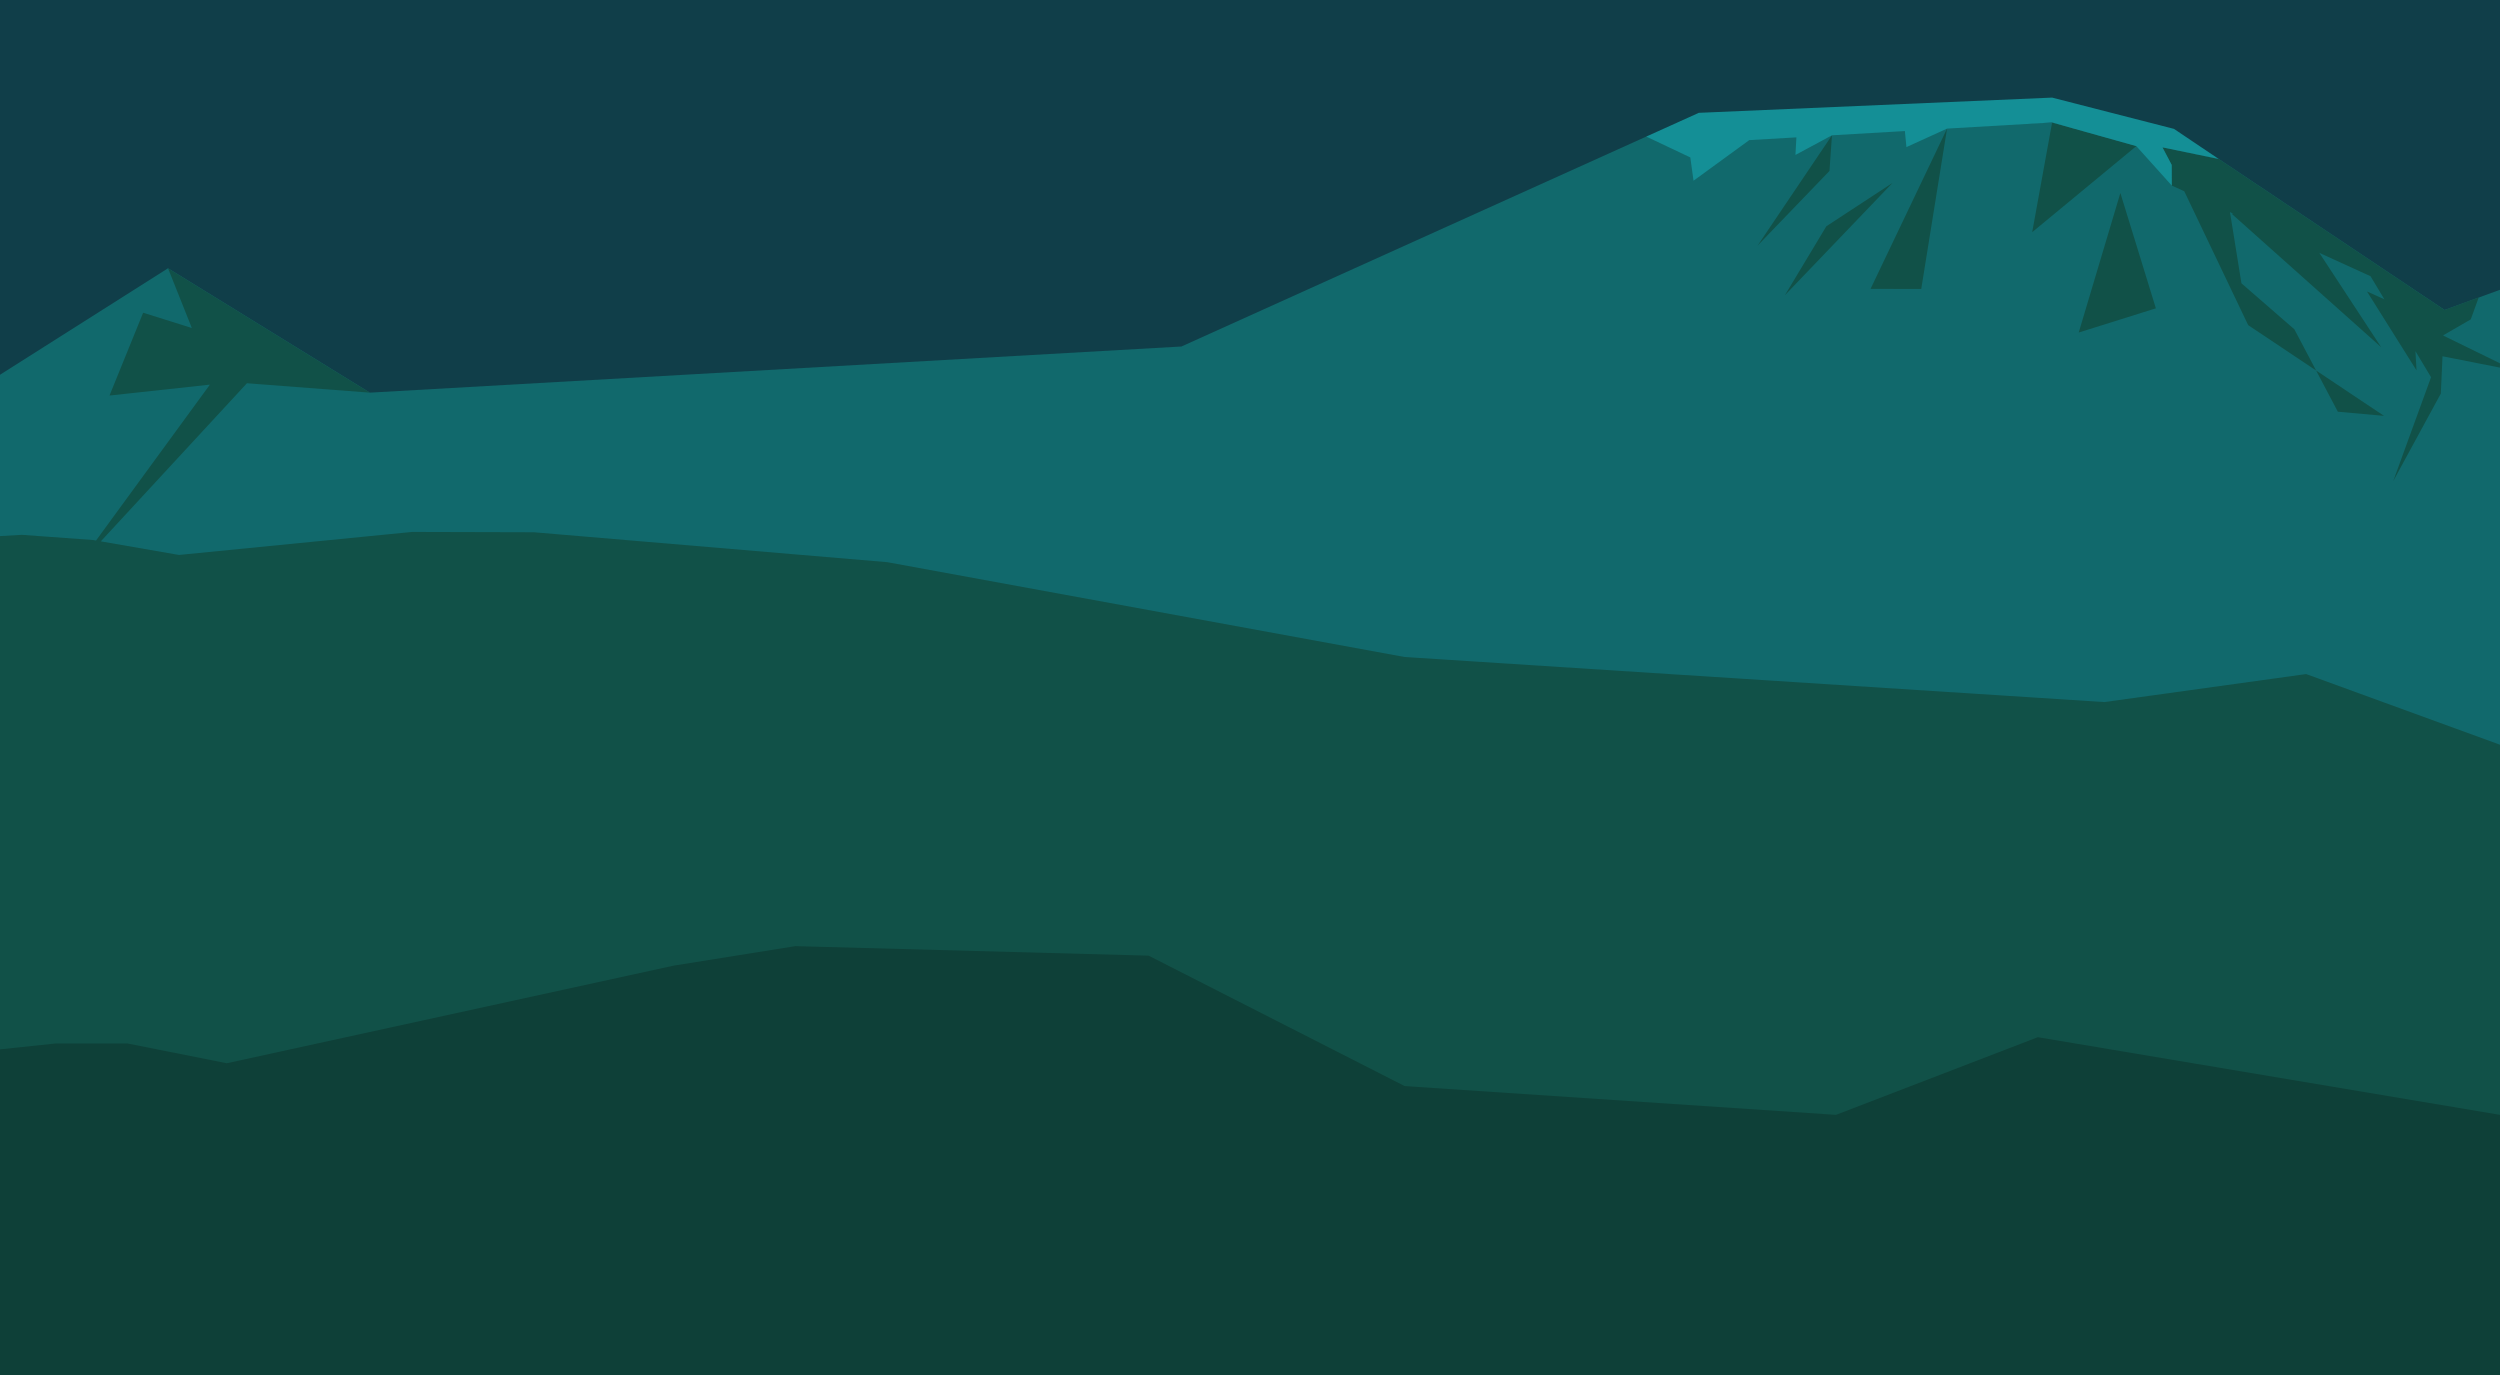
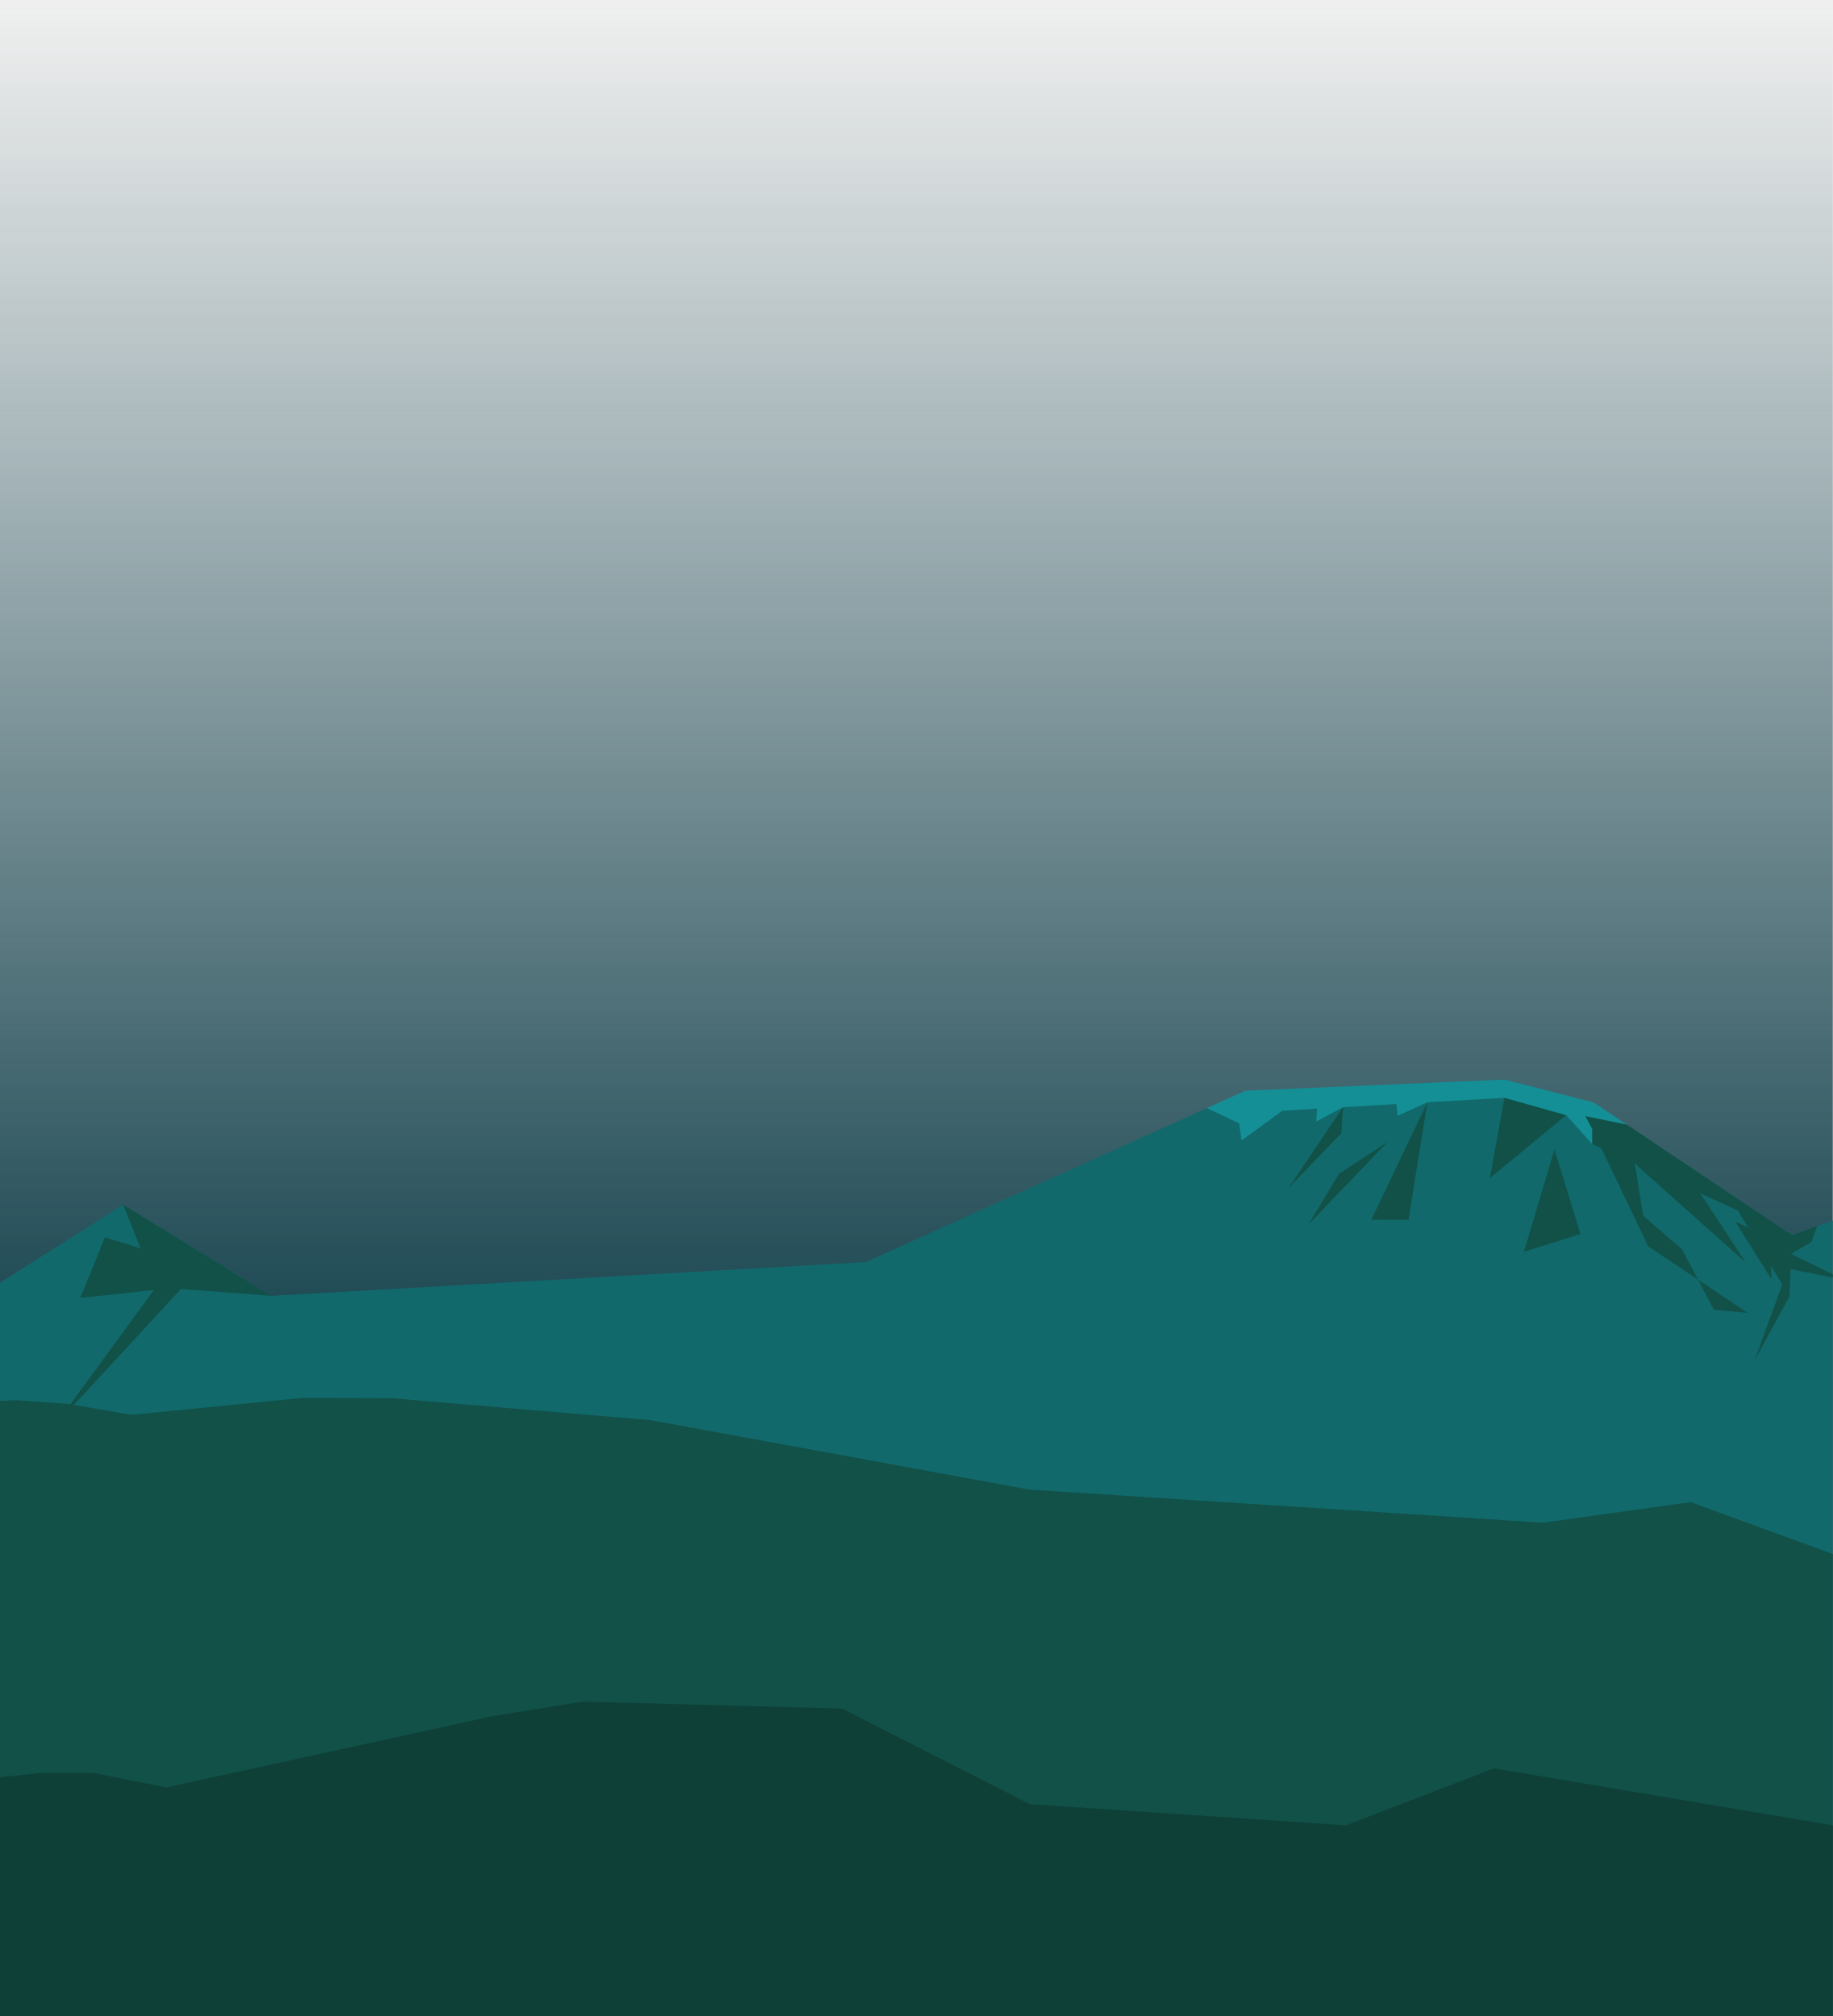
- <svg xmlns="http://www.w3.org/2000/svg" width="800.001" height="440" viewBox="0 0 800.001 440" version="1.1" id="svg8" xml:space="preserve">
+ <svg xmlns="http://www.w3.org/2000/svg" xmlns:xlink="http://www.w3.org/1999/xlink" width="800" height="880" viewBox="0 0 800 880" version="1.1" id="svg8" xml:space="preserve">
  <defs id="defs2">
+     <linearGradient id="linearGradient883">
+       <stop style="stop-color:#103e49;stop-opacity:1;" offset="0" id="stop879" />
+       <stop style="stop-color:#103e49;stop-opacity:0;" offset="1" id="stop881" />
+     </linearGradient>
    <clipPath clipPathUnits="userSpaceOnUse" id="clipPath290923">
      <rect style="opacity:0.7;fill:#2f6b5a;fill-opacity:1;fill-rule:evenodd;stroke:none;stroke-width:2.709;stroke-linecap:round;stroke-linejoin:round;stroke-miterlimit:4;stroke-dasharray:none;stroke-opacity:1;paint-order:markers fill stroke" id="rect290925" width="309.656" height="170.309" x="-358.015" y="775.278" />
    </clipPath>
    <clipPath clipPathUnits="userSpaceOnUse" id="clipPath292441">
      <rect style="opacity:0.7;fill:#ffffff;fill-opacity:1;fill-rule:evenodd;stroke:none;stroke-width:4.188;stroke-linecap:round;stroke-linejoin:round;stroke-miterlimit:4;stroke-dasharray:none;stroke-opacity:1;paint-order:markers fill stroke" id="rect292443" width="478.644" height="263.223" x="-510.894" y="765.68" />
    </clipPath>
+     <linearGradient xlink:href="#linearGradient883" id="linearGradient885" x1="20.859" y1="781.513" x2="20.859" y2="170.369" gradientUnits="userSpaceOnUse" />
  </defs>
-   <g id="layer1" transform="translate(-13.87441,-610.3691)">
-     <rect style="display:inline;fill:#103e49;fill-opacity:1;fill-rule:evenodd;stroke-width:0.412" id="rect75224" width="800" height="440" x="13.875" y="610.369" />
+   <g id="layer1" transform="translate(-13.87531,-170.3692)">
+     <rect style="display:inline;fill:url(#linearGradient885);fill-opacity:1;fill-rule:evenodd;stroke-width:0.583" id="rect75224" width="800" height="880" x="13.875" y="170.369" />
    <path id="path287238" style="opacity:1;fill:#11696c;fill-opacity:1;stroke:none;stroke-width:0.442px;stroke-linecap:butt;stroke-linejoin:miter;stroke-opacity:1" d="m 13.875,730.293 53.765,-34.079 64.589,39.804 259.699,-14.766 148.753,-67.182 129.872,-4.508 53.329,11.684 72.258,48.318 17.735,-6.464 V 1050.369 H 13.875 Z" />
    <path id="path287240" style="opacity:1;fill:#115148;fill-opacity:1;stroke:none;stroke-width:0.279px;stroke-linecap:butt;stroke-linejoin:miter;stroke-opacity:1" d="m 318.152,21.336 -6.375,35.107 33.322,-27.545 z m -33.617,1.957 -24.482,51.285 16.221,0.029 z M 247.705,25.438 223.895,60.746 246.908,36.842 Z m 105.752,3.855 2.953,5.613 0.025,6.609 4.002,1.826 20.457,42.848 21.734,14.516 -6.957,-13.188 -16.934,-14.715 -3.668,-22.787 1.08,0.494 -0.572,0.01 47.885,42.738 -19.805,-30.201 16.387,7.475 4.42,7.377 -5.555,-2.492 15.855,25.254 -0.344,-6.145 4.99,8.328 -12.113,33.268 15.246,-28.039 0.533,-11.934 18.375,3.631 0.012,-1.381 -18.092,-8.846 0.008,-0.154 8.736,-5.047 2.561,-7.055 -10.938,4.043 -72.258,-48.318 z m 49.172,71.412 6.957,13.186 14.777,1.328 z M 267.074,40.68 245.912,54.545 232.639,76.619 Z m 72.918,3.223 -13.328,44.646 24.693,-7.742 z m -624.752,24.086 7.621,19.115 -15.582,-4.889 -10.764,26.504 32.127,-3.494 -36.438,49.887 -0.922,-0.16 -22.824,-1.664 -6.984,0.406 v 268.449 h 800 V 220.461 l -62.037,-22.619 -64.596,8.965 -223.852,-14.418 -165.588,-30.35 -113.066,-9.574 -38.998,-0.104 -74.594,7.367 -25.008,-4.35 46.758,-50.596 39.336,3.01 z" transform="translate(352.3998,628.2263)" />
    <path id="path287242" style="opacity:1;fill:#0e4038;fill-opacity:1;stroke:none;stroke-width:0.35px;stroke-linecap:butt;stroke-linejoin:miter;stroke-opacity:1" d="M 813.875,967.126 665.979,942.269 601.384,967.126 463.346,957.905 381.435,916.177 268.368,913.135 229.371,919.384 86.449,950.606 54.606,944.269 H 31.781 L 13.875,946.16 V 1050.369 H 813.875 Z" />
    <path id="path287244" style="opacity:1;fill:#148f96;fill-opacity:1;stroke:none;stroke-width:0.442px;stroke-linecap:butt;stroke-linejoin:miter;stroke-opacity:1" d="m 573.638,655.204 -17.833,12.997 -1.027,-7.453 -14.097,-6.676 16.818,-7.598 113.054,-4.871 38.993,10.007 14.336,9.638 -18.025,-3.729 2.953,5.613 0.026,6.61 -11.337,-12.618 -26.947,-7.561 -33.617,1.957 -13.008,5.922 -0.487,-5.137 -23.336,1.358 -11.682,6.284 0.299,-5.622 z" />
  </g>
</svg>
